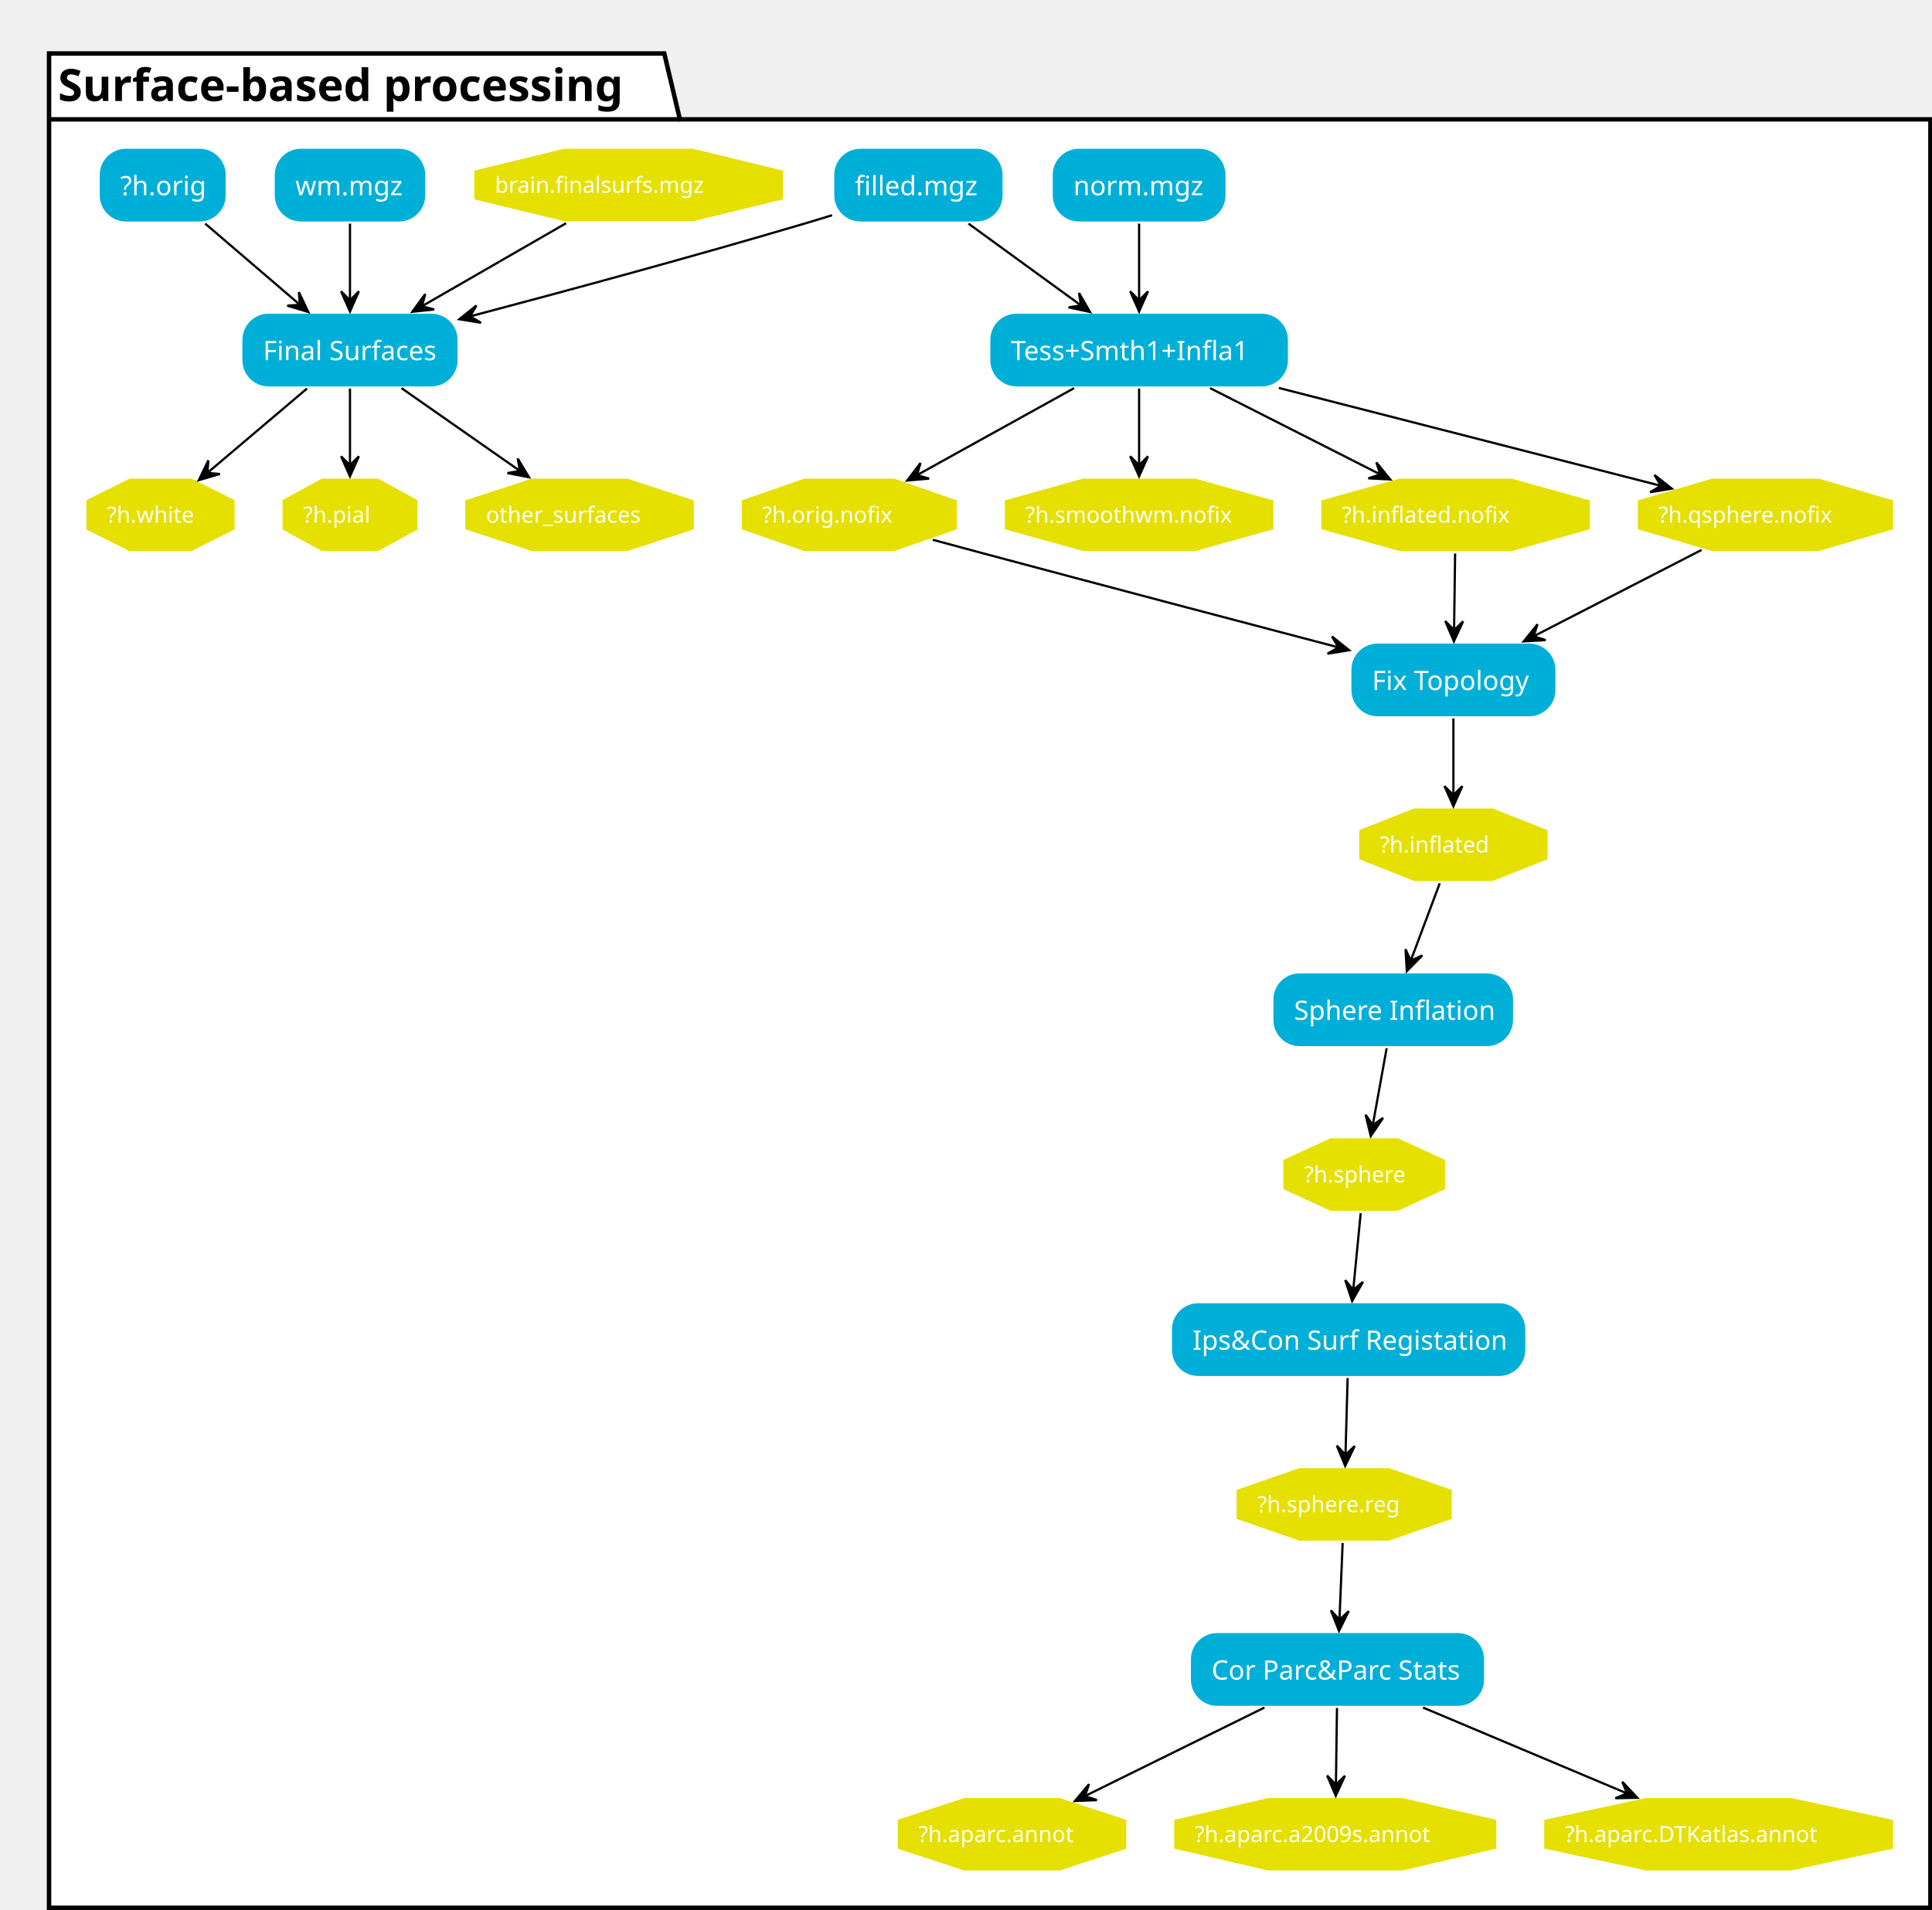
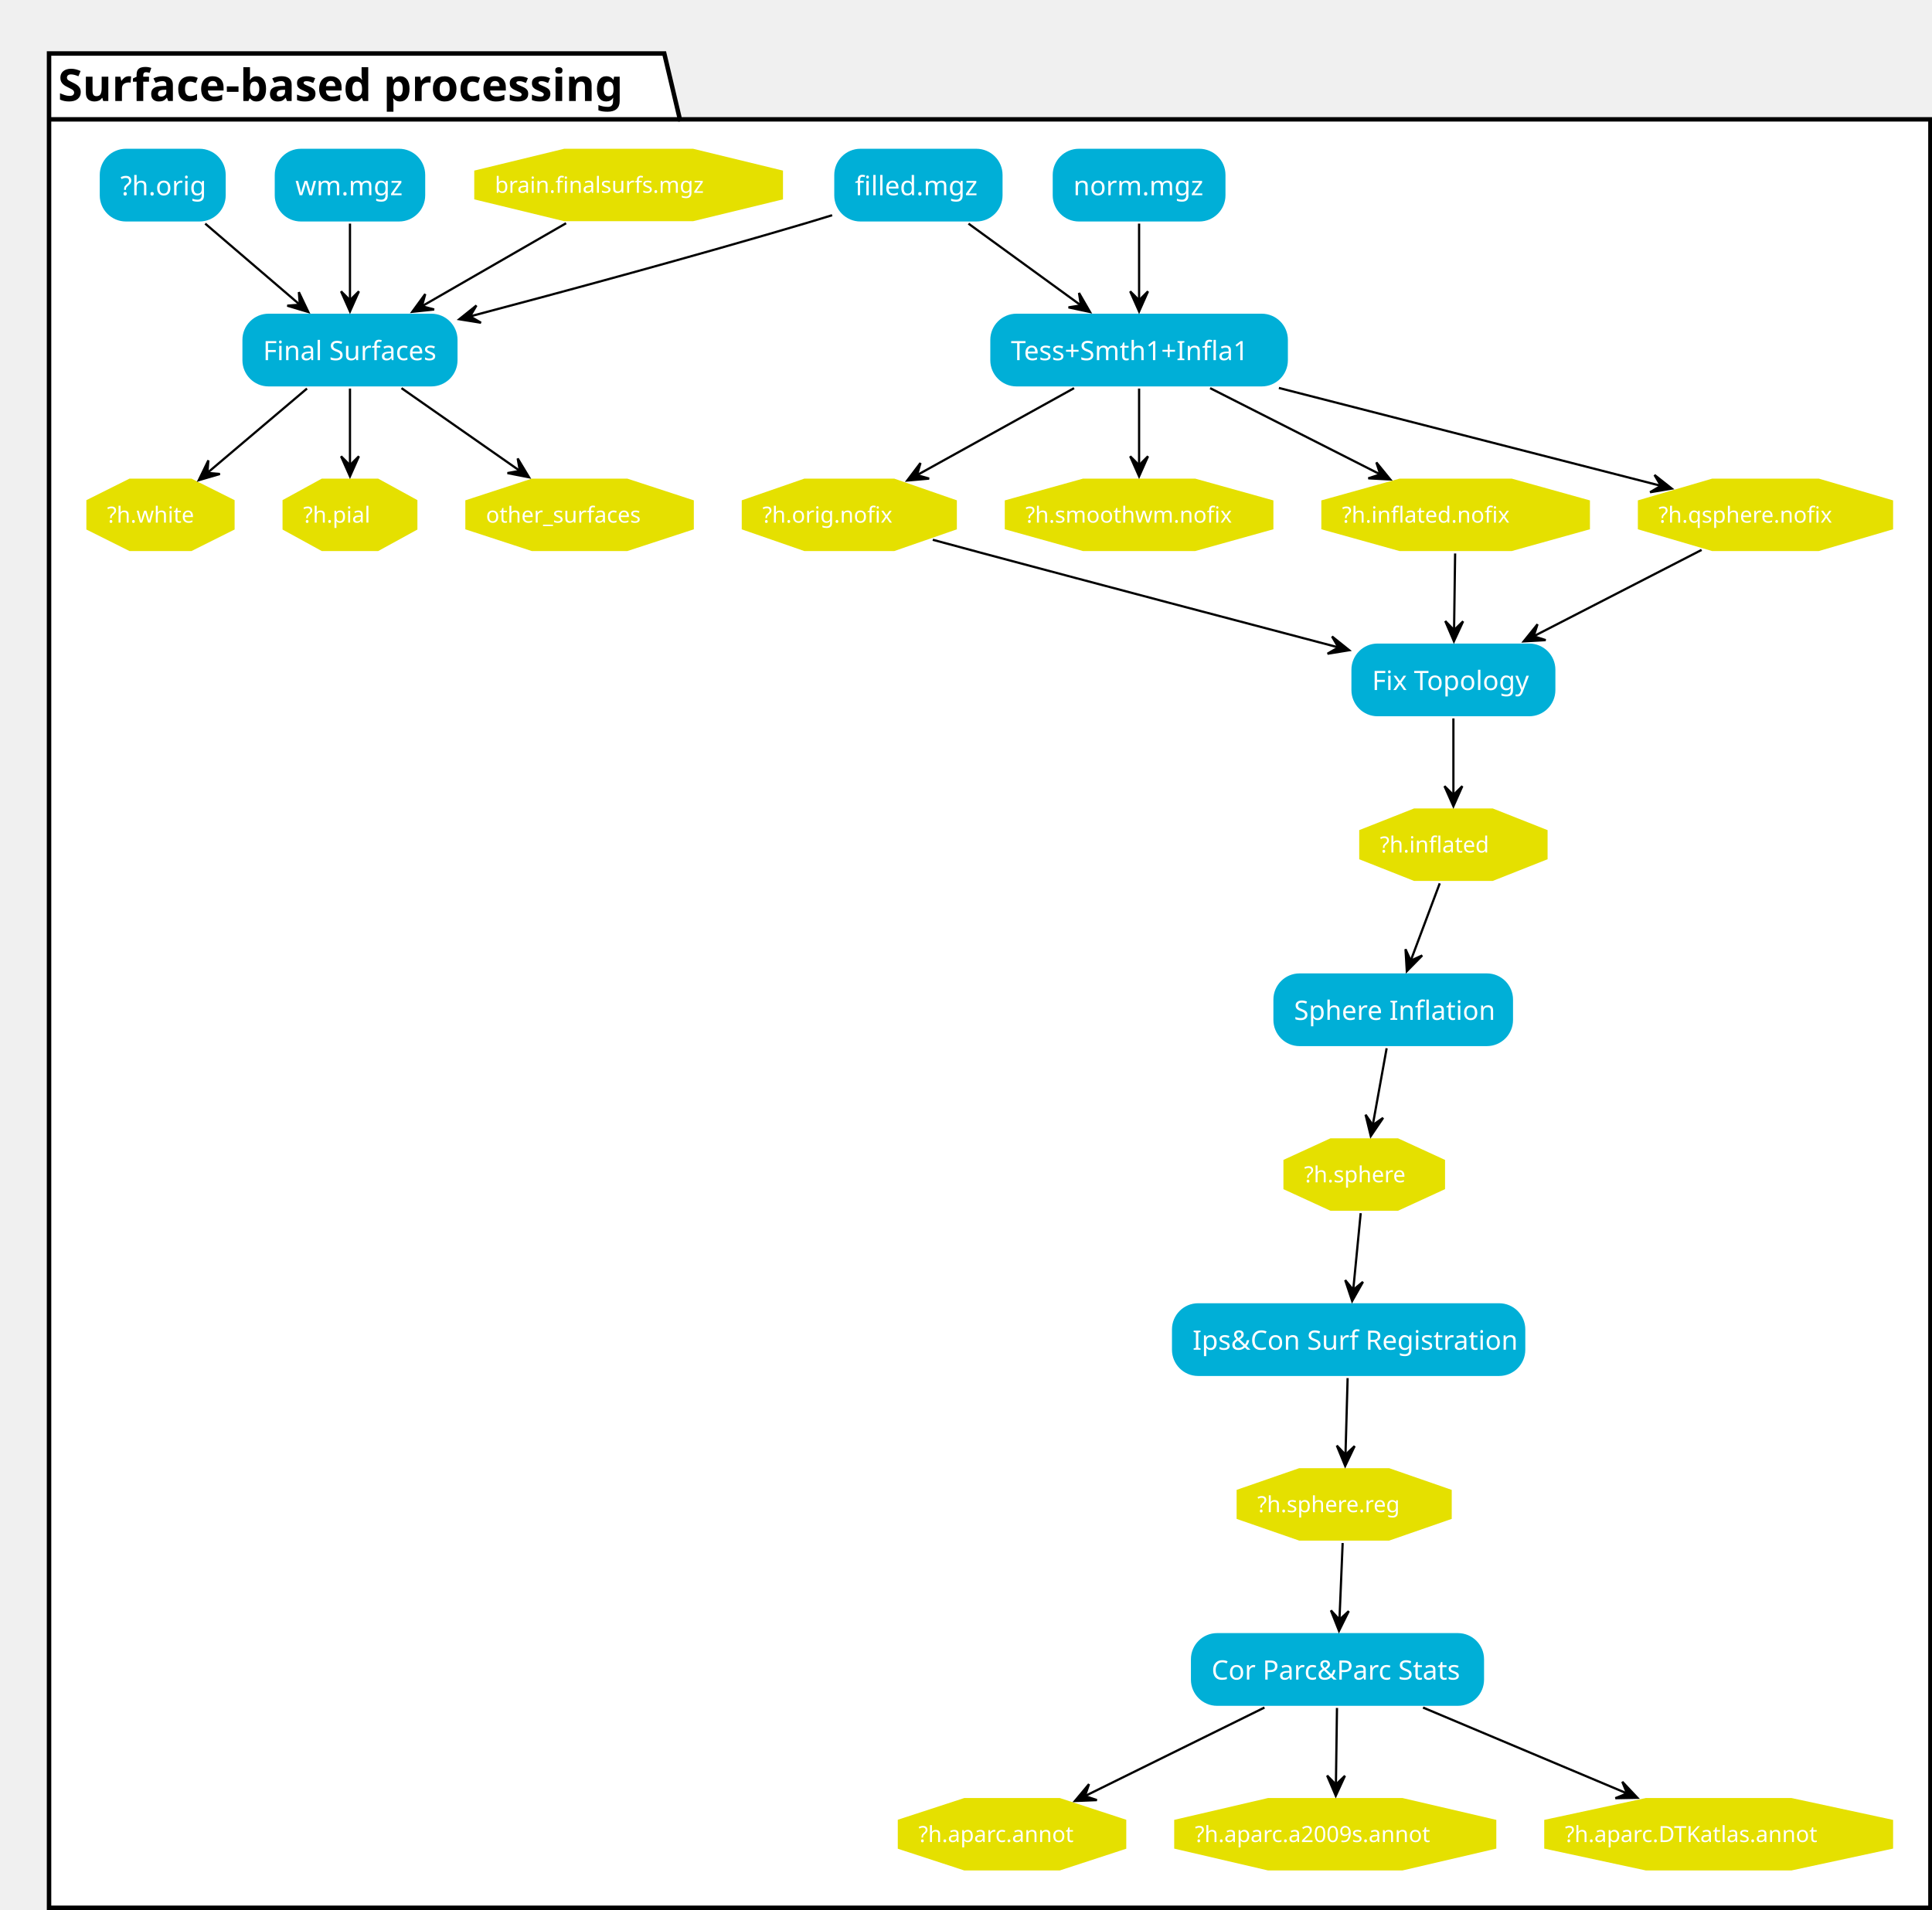
<svg xmlns="http://www.w3.org/2000/svg" height="952.222px" style="width:963px;height:952px;" version="1.1" viewBox="0 0 963 952" width="963.333px">
  <defs />
  <g>
    <polygon fill="#FFFFFF" points="24.444,26.667,331.111,26.667,338.889,59.505,962.222,59.505,962.222,951.111,24.444,951.111,24.444,26.667" style="stroke: #000000; stroke-width: 2.222;" />
    <line style="stroke: #000000; stroke-width: 2.222;" x1="24.444" x2="338.889" y1="59.505" y2="59.505" />
    <text fill="#000000" font-family="sans-serif" font-size="22.222" font-weight="bold" lengthAdjust="spacingAndGlyphs" textLength="300" x="28.889" y="50.373">Surface-based processing</text>
    <rect fill="#00AFD7" height="37.925" rx="13.889" ry="13.889" style="stroke: #FFFFFF; stroke-width: 1.667;" width="87.778" x="523.889" y="73.333" />
    <text fill="#FFFFFF" font-family="Nexa Light" font-size="13.333" lengthAdjust="spacingAndGlyphs" textLength="65.556" x="535" y="97.335">norm.mgz</text>
    <rect fill="#00AFD7" height="37.925" rx="13.889" ry="13.889" style="stroke: #FFFFFF; stroke-width: 1.667;" width="150" x="492.778" y="155.556" />
    <text fill="#FFFFFF" font-family="Nexa Light" font-size="13.333" lengthAdjust="spacingAndGlyphs" textLength="127.778" x="503.889" y="179.557">Tess+Smth1+Infla1</text>
    <rect fill="#00AFD7" height="37.925" rx="13.889" ry="13.889" style="stroke: #FFFFFF; stroke-width: 1.667;" width="85.556" x="415" y="73.333" />
    <text fill="#FFFFFF" font-family="Nexa Light" font-size="13.333" lengthAdjust="spacingAndGlyphs" textLength="63.333" x="426.111" y="97.335">filled.mgz</text>
    <polygon fill="#E5E000" points="477.778,264.491,477.778,248.842,445.884,237.778,400.782,237.778,368.889,248.842,368.889,264.491,400.782,275.556,445.884,275.556,477.778,264.491" style="stroke: #FFFFFF; stroke-width: 1.667;" />
    <text fill="#FFFFFF" font-family="Fira Mono for Powerline" font-size="11.111" lengthAdjust="spacingAndGlyphs" textLength="86.667" x="380" y="260.556">?h.orig.nofix</text>
    <polygon fill="#E5E000" points="635.556,264.491,635.556,248.842,595.852,237.778,539.703,237.778,500,248.842,500,264.491,539.703,275.556,595.852,275.556,635.556,264.491" style="stroke: #FFFFFF; stroke-width: 1.667;" />
    <text fill="#FFFFFF" font-family="Fira Mono for Powerline" font-size="11.111" lengthAdjust="spacingAndGlyphs" textLength="113.333" x="511.111" y="260.556">?h.smoothwm.nofix</text>
    <polygon fill="#E5E000" points="793.333,264.491,793.333,248.842,753.63,237.778,697.481,237.778,657.778,248.842,657.778,264.491,697.481,275.556,753.63,275.556,793.333,264.491" style="stroke: #FFFFFF; stroke-width: 1.667;" />
    <text fill="#FFFFFF" font-family="Fira Mono for Powerline" font-size="11.111" lengthAdjust="spacingAndGlyphs" textLength="113.333" x="668.889" y="260.556">?h.inflated.nofix</text>
    <polygon fill="#E5E000" points="944.444,264.491,944.444,248.842,906.693,237.778,853.307,237.778,815.556,248.842,815.556,264.491,853.307,275.556,906.693,275.556,944.444,264.491" style="stroke: #FFFFFF; stroke-width: 1.667;" />
    <text fill="#FFFFFF" font-family="Fira Mono for Powerline" font-size="11.111" lengthAdjust="spacingAndGlyphs" textLength="106.667" x="826.667" y="260.556">?h.qsphere.nofix</text>
    <rect fill="#00AFD7" height="37.925" rx="13.889" ry="13.889" style="stroke: #FFFFFF; stroke-width: 1.667;" width="103.333" x="672.778" y="320" />
    <text fill="#FFFFFF" font-family="Nexa Light" font-size="13.333" lengthAdjust="spacingAndGlyphs" textLength="81.111" x="683.889" y="344.002">Fix Topology</text>
    <polygon fill="#E5E000" points="772.222,428.936,772.222,413.287,744.234,402.222,704.654,402.222,676.667,413.287,676.667,428.936,704.654,440,744.234,440,772.222,428.936" style="stroke: #FFFFFF; stroke-width: 1.667;" />
    <text fill="#FFFFFF" font-family="Fira Mono for Powerline" font-size="11.111" lengthAdjust="spacingAndGlyphs" textLength="73.333" x="687.778" y="425">?h.inflated</text>
    <polygon fill="#E5E000" points="391.111,100.047,391.111,84.398,345.55,73.333,281.117,73.333,235.556,84.398,235.556,100.047,281.117,111.111,345.55,111.111,391.111,100.047" style="stroke: #FFFFFF; stroke-width: 1.667;" />
    <text fill="#FFFFFF" font-family="Fira Mono for Powerline" font-size="11.111" lengthAdjust="spacingAndGlyphs" textLength="133.333" x="246.667" y="96.111">brain.finalsurfs.mgz</text>
    <rect fill="#00AFD7" height="37.925" rx="13.889" ry="13.889" style="stroke: #FFFFFF; stroke-width: 1.667;" width="108.889" x="120" y="155.556" />
    <text fill="#FFFFFF" font-family="Nexa Light" font-size="13.333" lengthAdjust="spacingAndGlyphs" textLength="86.667" x="131.111" y="179.557">Final Surfaces</text>
    <rect fill="#00AFD7" height="37.925" rx="13.889" ry="13.889" style="stroke: #FFFFFF; stroke-width: 1.667;" width="76.667" x="136.111" y="73.333" />
    <text fill="#FFFFFF" font-family="Nexa Light" font-size="13.333" lengthAdjust="spacingAndGlyphs" textLength="54.444" x="147.222" y="97.335">wm.mgz</text>
    <rect fill="#00AFD7" height="37.925" rx="13.889" ry="13.889" style="stroke: #FFFFFF; stroke-width: 1.667;" width="64.444" x="48.889" y="73.333" />
    <text fill="#FFFFFF" font-family="Nexa Light" font-size="13.333" lengthAdjust="spacingAndGlyphs" textLength="42.222" x="60" y="97.335">?h.orig</text>
    <polygon fill="#E5E000" points="117.778,264.491,117.778,248.842,95.648,237.778,64.352,237.778,42.222,248.842,42.222,264.491,64.352,275.556,95.648,275.556,117.778,264.491" style="stroke: #FFFFFF; stroke-width: 1.667;" />
    <text fill="#FFFFFF" font-family="Fira Mono for Powerline" font-size="11.111" lengthAdjust="spacingAndGlyphs" textLength="53.333" x="53.333" y="260.556">?h.white</text>
    <polygon fill="#E5E000" points="208.889,264.491,208.889,248.842,188.712,237.778,160.177,237.778,140,248.842,140,264.491,160.177,275.556,188.712,275.556,208.889,264.491" style="stroke: #FFFFFF; stroke-width: 1.667;" />
    <text fill="#FFFFFF" font-family="Fira Mono for Powerline" font-size="11.111" lengthAdjust="spacingAndGlyphs" textLength="46.667" x="151.111" y="260.556">?h.pial</text>
    <polygon fill="#E5E000" points="346.667,264.491,346.667,248.842,312.821,237.778,264.957,237.778,231.111,248.842,231.111,264.491,264.957,275.556,312.821,275.556,346.667,264.491" style="stroke: #FFFFFF; stroke-width: 1.667;" />
    <text fill="#FFFFFF" font-family="Fira Mono for Powerline" font-size="11.111" lengthAdjust="spacingAndGlyphs" textLength="93.333" x="242.222" y="260.556">other_surfaces</text>
    <rect fill="#00AFD7" height="37.925" rx="13.889" ry="13.889" style="stroke: #FFFFFF; stroke-width: 1.667;" width="121.111" x="633.889" y="484.444" />
    <text fill="#FFFFFF" font-family="Nexa Light" font-size="13.333" lengthAdjust="spacingAndGlyphs" textLength="98.889" x="645" y="508.446">Sphere Inflation</text>
    <polygon fill="#E5E000" points="721.111,593.38,721.111,577.731,697.029,566.667,662.971,566.667,638.889,577.731,638.889,593.38,662.971,604.444,697.029,604.444,721.111,593.38" style="stroke: #FFFFFF; stroke-width: 1.667;" />
    <text fill="#FFFFFF" font-family="Fira Mono for Powerline" font-size="11.111" lengthAdjust="spacingAndGlyphs" textLength="60" x="650" y="589.444">?h.sphere</text>
    <rect fill="#00AFD7" height="37.925" rx="13.889" ry="13.889" style="stroke: #FFFFFF; stroke-width: 1.667;" width="177.778" x="583.333" y="648.889" />
-     <text fill="#FFFFFF" font-family="Nexa Light" font-size="13.333" lengthAdjust="spacingAndGlyphs" textLength="155.556" x="594.444" y="672.891">Ips&amp;Con Surf Registation</text>
+     <text fill="#FFFFFF" font-family="Nexa Light" font-size="13.333" lengthAdjust="spacingAndGlyphs" textLength="155.556" x="594.444" y="672.891">Ips&amp;Con Surf Registration</text>
    <polygon fill="#E5E000" points="724.444,757.824,724.444,742.176,692.551,731.111,647.449,731.111,615.556,742.176,615.556,757.824,647.449,768.889,692.551,768.889,724.444,757.824" style="stroke: #FFFFFF; stroke-width: 1.667;" />
    <text fill="#FFFFFF" font-family="Fira Mono for Powerline" font-size="11.111" lengthAdjust="spacingAndGlyphs" textLength="86.667" x="626.667" y="753.889">?h.sphere.reg</text>
    <rect fill="#00AFD7" height="37.925" rx="13.889" ry="13.889" style="stroke: #FFFFFF; stroke-width: 1.667;" width="147.778" x="592.778" y="813.333" />
    <text fill="#FFFFFF" font-family="Nexa Light" font-size="13.333" lengthAdjust="spacingAndGlyphs" textLength="125.556" x="603.889" y="837.335">Cor Parc&amp;Parc Stats</text>
    <polygon fill="#E5E000" points="562.222,922.268,562.222,906.62,528.377,895.556,480.512,895.556,446.667,906.62,446.667,922.268,480.512,933.333,528.377,933.333,562.222,922.268" style="stroke: #FFFFFF; stroke-width: 1.667;" />
    <text fill="#FFFFFF" font-family="Fira Mono for Powerline" font-size="11.111" lengthAdjust="spacingAndGlyphs" textLength="93.333" x="457.778" y="918.333">?h.aparc.annot</text>
    <polygon fill="#E5E000" points="746.667,922.268,746.667,906.62,699.153,895.556,631.958,895.556,584.444,906.62,584.444,922.268,631.958,933.333,699.153,933.333,746.667,922.268" style="stroke: #FFFFFF; stroke-width: 1.667;" />
    <text fill="#FFFFFF" font-family="Fira Mono for Powerline" font-size="11.111" lengthAdjust="spacingAndGlyphs" textLength="140" x="595.556" y="918.333">?h.aparc.a2009s.annot</text>
    <polygon fill="#E5E000" points="944.444,922.268,944.444,906.62,893.026,895.556,820.308,895.556,768.889,906.62,768.889,922.268,820.308,933.333,893.026,933.333,944.444,922.268" style="stroke: #FFFFFF; stroke-width: 1.667;" />
    <text fill="#FFFFFF" font-family="Fira Mono for Powerline" font-size="11.111" lengthAdjust="spacingAndGlyphs" textLength="153.333" x="780" y="918.333">?h.aparc.DTKatlas.annot</text>
    <path d="M567.778,111.487 C567.778,122.738 567.778,137.316 567.778,149.492 " fill="none" style="stroke: #000000; stroke-width: 1.111;" />
    <polygon fill="#000000" points="567.778,155.252,572.222,145.252,567.778,149.697,563.333,145.252,567.778,155.252" style="stroke: #000000; stroke-width: 1.111;" />
    <path d="M482.739,111.487 C499.31,123.538 521.129,139.407 538.516,152.052 " fill="none" style="stroke: #000000; stroke-width: 1.111;" />
    <polygon fill="#000000" points="543.294,155.528,537.823,146.051,538.802,152.259,532.593,153.238,543.294,155.528" style="stroke: #000000; stroke-width: 1.111;" />
    <path d="M535.361,193.509 C512.066,206.412 480.733,223.764 457.128,236.839 " fill="none" style="stroke: #000000; stroke-width: 1.111;" />
    <polygon fill="#000000" points="452.214,239.56,463.116,238.604,457.075,236.869,458.81,230.828,452.214,239.56" style="stroke: #000000; stroke-width: 1.111;" />
    <path d="M567.778,193.709 C567.778,204.96 567.778,219.538 567.778,231.714 " fill="none" style="stroke: #000000; stroke-width: 1.111;" />
    <polygon fill="#000000" points="567.778,237.474,572.222,227.474,567.778,231.919,563.333,227.474,567.778,237.474" style="stroke: #000000; stroke-width: 1.111;" />
    <path d="M603.187,193.509 C628.399,206.293 662.228,223.446 687.927,236.477 " fill="none" style="stroke: #000000; stroke-width: 1.111;" />
    <polygon fill="#000000" points="692.953,239.024,686.044,230.538,687.998,236.512,682.024,238.466,692.953,239.024" style="stroke: #000000; stroke-width: 1.111;" />
    <path d="M637.458,193.41 C695.029,208.161 775.5,228.78 827.681,242.15 " fill="none" style="stroke: #000000; stroke-width: 1.111;" />
    <polygon fill="#000000" points="833.27,243.582,824.687,236.794,827.888,242.203,822.48,245.404,833.27,243.582" style="stroke: #000000; stroke-width: 1.111;" />
    <path d="M464.938,269.104 C472.887,271.256 481.143,273.482 488.889,275.556 C549.674,291.826 619.359,310.199 667.073,322.736 " fill="none" style="stroke: #000000; stroke-width: 1.111;" />
    <polygon fill="#000000" points="672.491,324.159,663.948,317.32,667.118,322.748,661.69,325.917,672.491,324.159" style="stroke: #000000; stroke-width: 1.111;" />
    <path d="M725.303,275.931 C725.147,287.182 724.944,301.76 724.776,313.937 " fill="none" style="stroke: #000000; stroke-width: 1.111;" />
    <polygon fill="#000000" points="724.696,319.697,729.28,309.76,724.773,314.142,720.392,309.635,724.696,319.697" style="stroke: #000000; stroke-width: 1.111;" />
    <path d="M848.146,274.16 C823.98,286.588 790.599,303.756 764.603,317.124 " fill="none" style="stroke: #000000; stroke-width: 1.111;" />
    <polygon fill="#000000" points="759.507,319.746,770.432,319.126,764.447,317.205,766.368,311.221,759.507,319.746" style="stroke: #000000; stroke-width: 1.111;" />
    <path d="M724.444,358.153 C724.444,369.404 724.444,383.982 724.444,396.159 " fill="none" style="stroke: #000000; stroke-width: 1.111;" />
    <polygon fill="#000000" points="724.444,401.919,728.889,391.919,724.444,396.363,720,391.919,724.444,401.919" style="stroke: #000000; stroke-width: 1.111;" />
    <path d="M282.164,111.287 C260.899,123.536 232.669,139.796 210.443,152.598 " fill="none" style="stroke: #000000; stroke-width: 1.111;" />
    <polygon fill="#000000" points="205.51,155.44,216.393,154.298,210.324,152.666,211.956,146.597,205.51,155.44" style="stroke: #000000; stroke-width: 1.111;" />
    <path d="M174.444,111.487 C174.444,122.738 174.444,137.316 174.444,149.492 " fill="none" style="stroke: #000000; stroke-width: 1.111;" />
    <polygon fill="#000000" points="174.444,155.252,178.889,145.252,174.444,149.697,170,145.252,174.444,155.252" style="stroke: #000000; stroke-width: 1.111;" />
    <path d="M414.767,107.299 C410.536,108.611 406.3,109.902 402.222,111.111 C345.57,127.904 280.503,145.513 234.457,157.694 " fill="none" style="stroke: #000000; stroke-width: 1.111;" />
    <polygon fill="#000000" points="228.938,159.153,239.741,160.896,234.309,157.734,237.471,152.302,228.938,159.153" style="stroke: #000000; stroke-width: 1.111;" />
    <path d="M102.29,111.487 C116.23,123.436 134.547,139.136 149.238,151.727 " fill="none" style="stroke: #000000; stroke-width: 1.111;" />
    <polygon fill="#000000" points="153.671,155.528,148.97,145.646,149.453,151.913,143.186,152.395,153.671,155.528" style="stroke: #000000; stroke-width: 1.111;" />
    <path d="M153.013,193.709 C138.316,206.159 118.809,222.682 103.656,235.518 " fill="none" style="stroke: #000000; stroke-width: 1.111;" />
    <polygon fill="#000000" points="99.103,239.373,109.607,236.302,103.343,235.783,103.862,229.519,99.103,239.373" style="stroke: #000000; stroke-width: 1.111;" />
    <path d="M174.444,193.709 C174.444,204.96 174.444,219.538 174.444,231.714 " fill="none" style="stroke: #000000; stroke-width: 1.111;" />
    <polygon fill="#000000" points="174.444,237.474,178.889,227.474,174.444,231.919,170,227.474,174.444,237.474" style="stroke: #000000; stroke-width: 1.111;" />
    <path d="M200.128,193.509 C217.477,205.637 240.45,221.696 258.678,234.438 " fill="none" style="stroke: #000000; stroke-width: 1.111;" />
    <polygon fill="#000000" points="263.686,237.938,258.036,228.566,259.132,234.755,252.943,235.851,263.686,237.938" style="stroke: #000000; stroke-width: 1.111;" />
    <path d="M717.637,440.376 C713.379,451.729 707.851,466.47 703.26,478.712 " fill="none" style="stroke: #000000; stroke-width: 1.111;" />
    <polygon fill="#000000" points="701.224,484.141,708.897,476.339,703.175,478.939,700.575,473.217,701.224,484.141" style="stroke: #000000; stroke-width: 1.111;" />
    <path d="M691.167,522.598 C689.136,533.849 686.503,548.427 684.304,560.603 " fill="none" style="stroke: #000000; stroke-width: 1.111;" />
    <polygon fill="#000000" points="683.264,566.363,689.415,557.312,684.252,560.896,680.668,555.733,683.264,566.363" style="stroke: #000000; stroke-width: 1.111;" />
    <path d="M678.236,604.82 C677.141,616.071 675.724,630.649 674.54,642.826 " fill="none" style="stroke: #000000; stroke-width: 1.111;" />
    <polygon fill="#000000" points="673.98,648.586,679.372,639.063,674.518,643.056,670.525,638.202,673.98,648.586" style="stroke: #000000; stroke-width: 1.111;" />
    <path d="M671.718,687.042 C671.406,698.293 671,712.871 670.662,725.048 " fill="none" style="stroke: #000000; stroke-width: 1.111;" />
    <polygon fill="#000000" points="670.502,730.808,675.222,720.935,670.656,725.254,666.337,720.688,670.502,730.808" style="stroke: #000000; stroke-width: 1.111;" />
    <path d="M669.243,769.264 C668.774,780.516 668.168,795.093 667.66,807.27 " fill="none" style="stroke: #000000; stroke-width: 1.111;" />
    <polygon fill="#000000" points="667.42,813.03,672.278,803.224,667.652,807.479,663.397,802.853,667.42,813.03" style="stroke: #000000; stroke-width: 1.111;" />
    <path d="M630.261,851.287 C603.638,864.416 567.669,882.154 541.009,895.301 " fill="none" style="stroke: #000000; stroke-width: 1.111;" />
    <polygon fill="#000000" points="535.807,897.867,546.741,897.43,540.789,895.41,542.81,889.458,535.807,897.867" style="stroke: #000000; stroke-width: 1.111;" />
    <path d="M666.414,851.487 C666.258,862.738 666.056,877.316 665.887,889.492 " fill="none" style="stroke: #000000; stroke-width: 1.111;" />
    <polygon fill="#000000" points="665.807,895.252,670.39,885.315,665.884,889.697,661.502,885.191,665.807,895.252" style="stroke: #000000; stroke-width: 1.111;" />
    <path d="M709.307,851.287 C739.507,864.003 779.974,881.042 810.861,894.047 " fill="none" style="stroke: #000000; stroke-width: 1.111;" />
    <polygon fill="#000000" points="816.122,896.262,808.632,888.284,811.003,894.105,805.181,896.475,816.122,896.262" style="stroke: #000000; stroke-width: 1.111;" />
  </g>
</svg>
